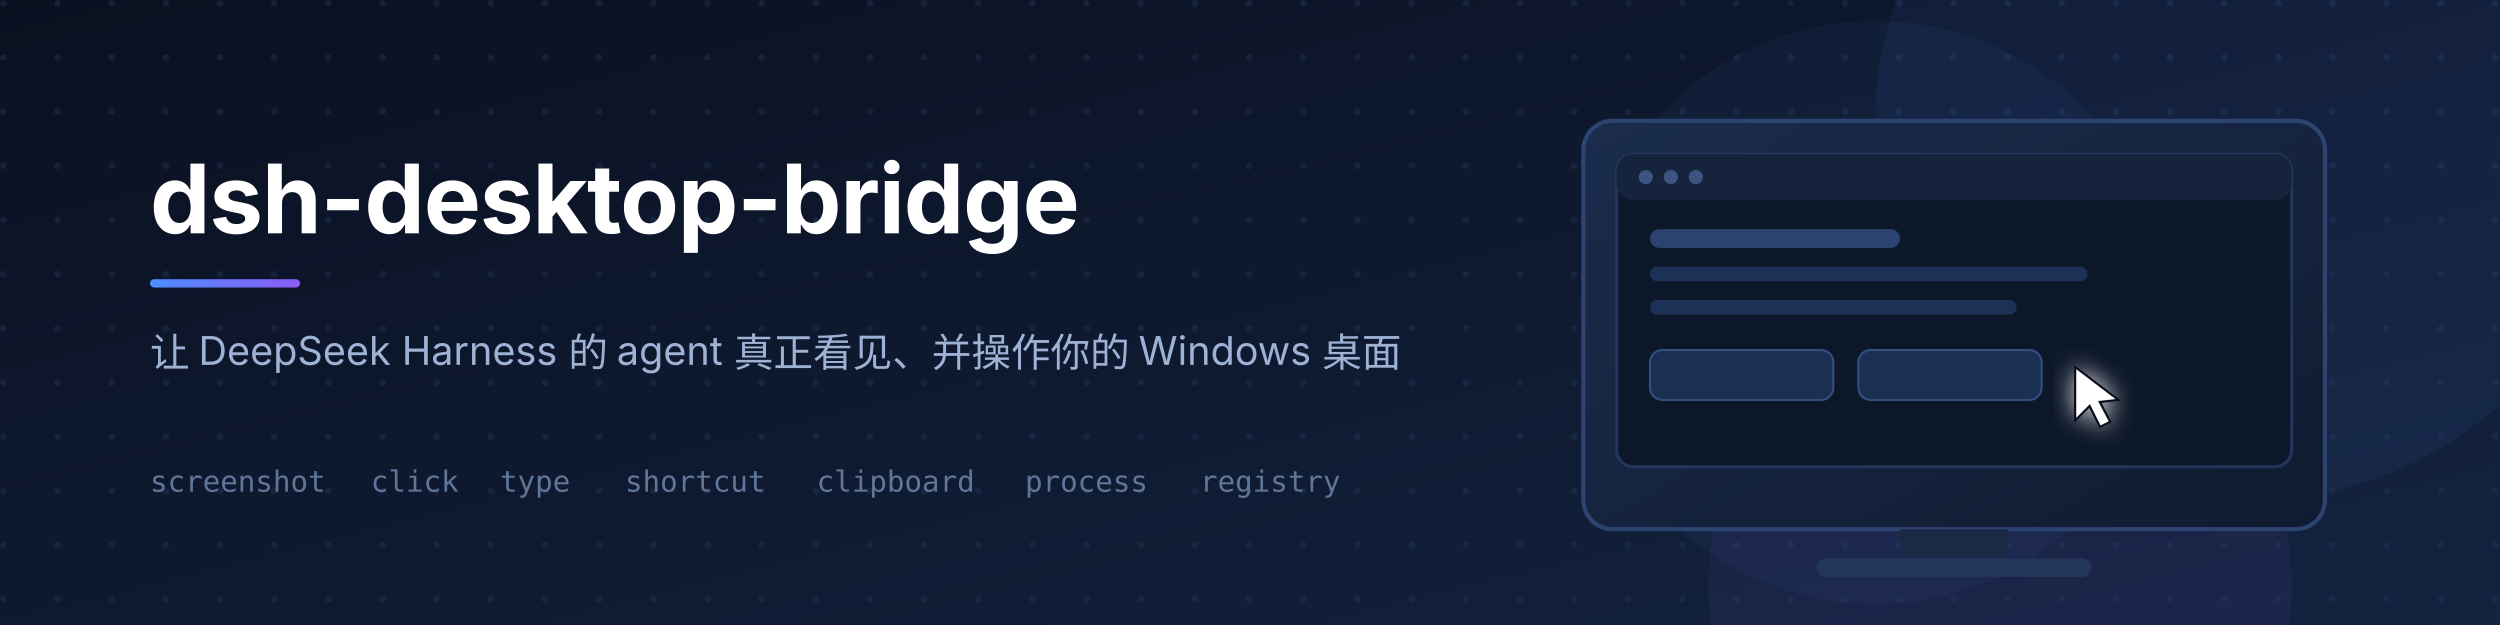
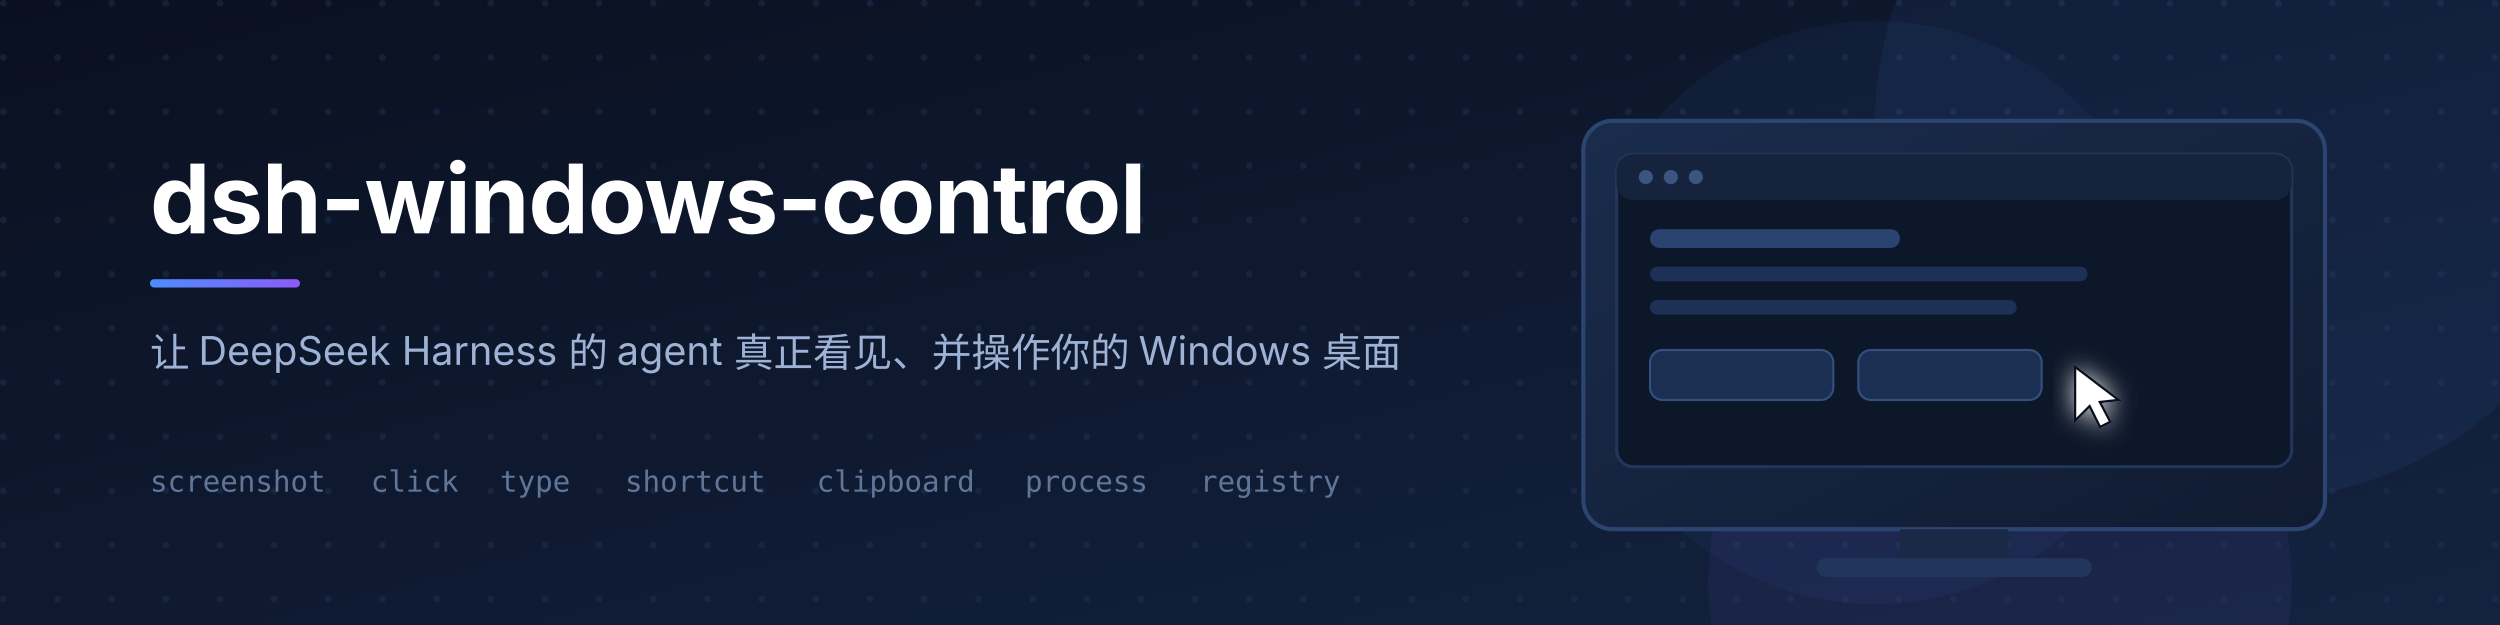
- <svg xmlns="http://www.w3.org/2000/svg" viewBox="0 0 1200 300" width="1200" height="300" role="img" aria-label="dsh-desktop-bridge — Windows desktop automation for DeepSeek Harness">
+ <svg xmlns="http://www.w3.org/2000/svg" viewBox="0 0 1200 300" width="1200" height="300" role="img" aria-label="dsh-windows-control — Windows desktop automation for DeepSeek Harness">
  <defs>
    <linearGradient id="bg" x1="0" y1="0" x2="1" y2="1">
      <stop offset="0" stop-color="#0a1020" />
      <stop offset="1" stop-color="#132340" />
    </linearGradient>
    <linearGradient id="accent" x1="0" y1="0" x2="1" y2="0">
      <stop offset="0" stop-color="#4d8dff" />
      <stop offset="1" stop-color="#8b5cf6" />
    </linearGradient>
    <linearGradient id="screen" x1="0" y1="0" x2="1" y2="1">
      <stop offset="0" stop-color="#1a2c4d" />
      <stop offset="1" stop-color="#101b30" />
    </linearGradient>
    <pattern id="dots" width="26" height="26" patternUnits="userSpaceOnUse">
      <circle cx="1.6" cy="1.6" r="1.6" fill="#20304f" />
    </pattern>
    <filter id="glow" x="-50%" y="-50%" width="200%" height="200%">
      <feGaussianBlur stdDeviation="6" result="b" />
      <feMerge>
        <feMergeNode in="b" />
        <feMergeNode in="SourceGraphic" />
      </feMerge>
    </filter>
  </defs>
  <rect width="1200" height="300" fill="url(#bg)" />
  <rect width="1200" height="300" fill="url(#dots)" opacity="0.5" />
  <circle cx="1080" cy="60" r="180" fill="#4d8dff" opacity="0.07" />
  <circle cx="960" cy="280" r="140" fill="#8b5cf6" opacity="0.07" />
  <g font-family="system-ui, -apple-system, 'Segoe UI', 'Microsoft YaHei', sans-serif">
-     <text x="72" y="112" fill="#ffffff" font-size="46" font-weight="700" letter-spacing="-0.5">dsh-desktop-bridge</text>
+     <text x="72" y="112" fill="#ffffff" font-size="46" font-weight="700" letter-spacing="-0.5">dsh-windows-control</text>
    <rect x="72" y="134" width="72" height="4" rx="2" fill="url(#accent)" />
    <text x="72" y="176" fill="#9db2d4" font-size="19">让 DeepSeek Harness 的 agent 真正看见、并操作你的 Windows 桌面</text>
    <g fill="#5f7699" font-size="14" font-family="ui-monospace, 'Cascadia Code', Consolas, monospace">
      <text x="72" y="236">screenshot</text>
      <text x="178" y="236">click</text>
      <text x="240" y="236">type</text>
      <text x="300" y="236">shortcut</text>
      <text x="392" y="236">clipboard</text>
      <text x="492" y="236">process</text>
      <text x="576" y="236">registry</text>
    </g>
  </g>
  <circle cx="900" cy="150" r="140" fill="#4d8dff" opacity="0.05" />
  <g transform="translate(760 58)">
    <rect x="0" y="0" width="356" height="196" rx="14" fill="url(#screen)" stroke="#2c4470" stroke-width="2" />
    <rect x="16" y="16" width="324" height="150" rx="8" fill="#0c1729" stroke="#22355a" stroke-width="1.5" />
    <rect x="16" y="16" width="324" height="22" rx="8" fill="#16233c" />
    <circle cx="30" cy="27" r="3.4" fill="#3b5480" />
    <circle cx="42" cy="27" r="3.4" fill="#3b5480" />
    <circle cx="54" cy="27" r="3.4" fill="#3b5480" />
    <rect x="32" y="52" width="120" height="9" rx="4.5" fill="#2b4370" />
    <rect x="32" y="70" width="210" height="7" rx="3.5" fill="#1d3055" />
    <rect x="32" y="86" width="176" height="7" rx="3.5" fill="#1d3055" />
    <rect x="32" y="110" width="88" height="24" rx="6" fill="#1b2f52" stroke="#33507f" stroke-width="1" />
    <rect x="132" y="110" width="88" height="24" rx="6" fill="#1b2f52" stroke="#33507f" stroke-width="1" />
    <g transform="translate(236 118)" filter="url(#glow)">
      <path d="M0 0 L0 26 L7 19 L12 29 L17 26.5 L12 17 L21 16 Z" fill="#ffffff" stroke="#0a1020" stroke-width="1.2" />
    </g>
    <rect x="152" y="196" width="52" height="14" fill="#1a2a46" />
    <rect x="112" y="210" width="132" height="9" rx="4.5" fill="#22355a" />
  </g>
</svg>
